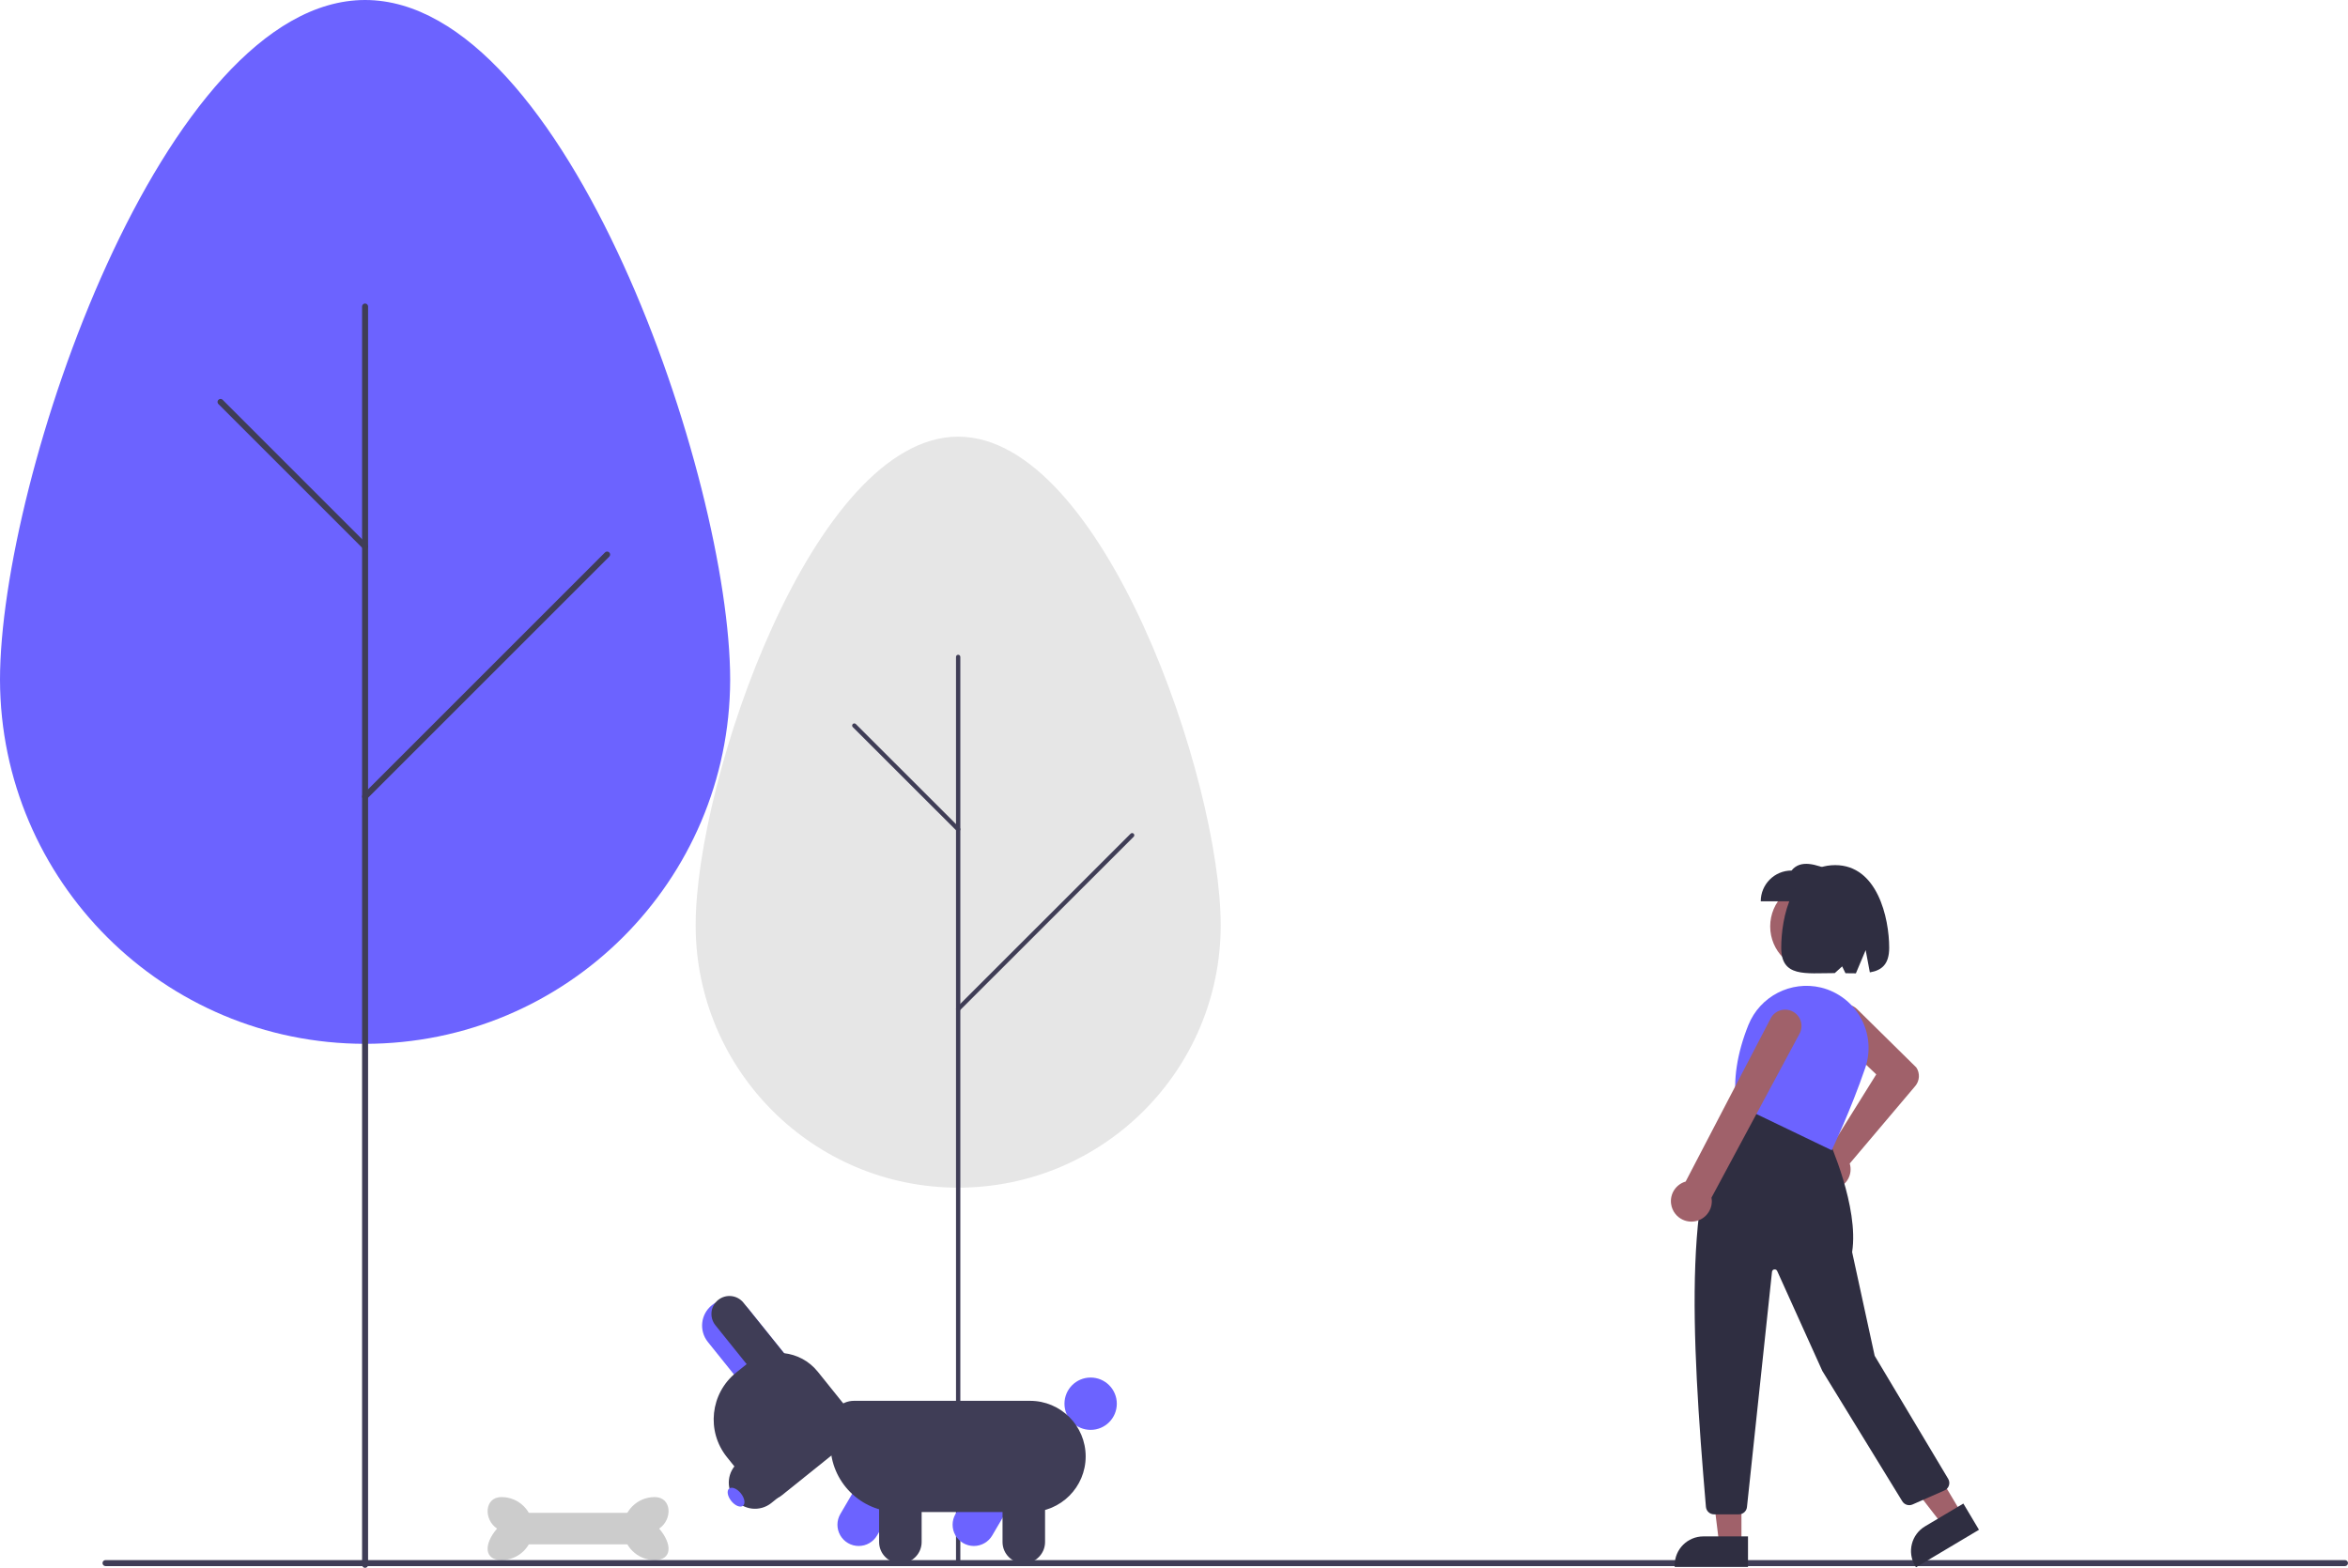
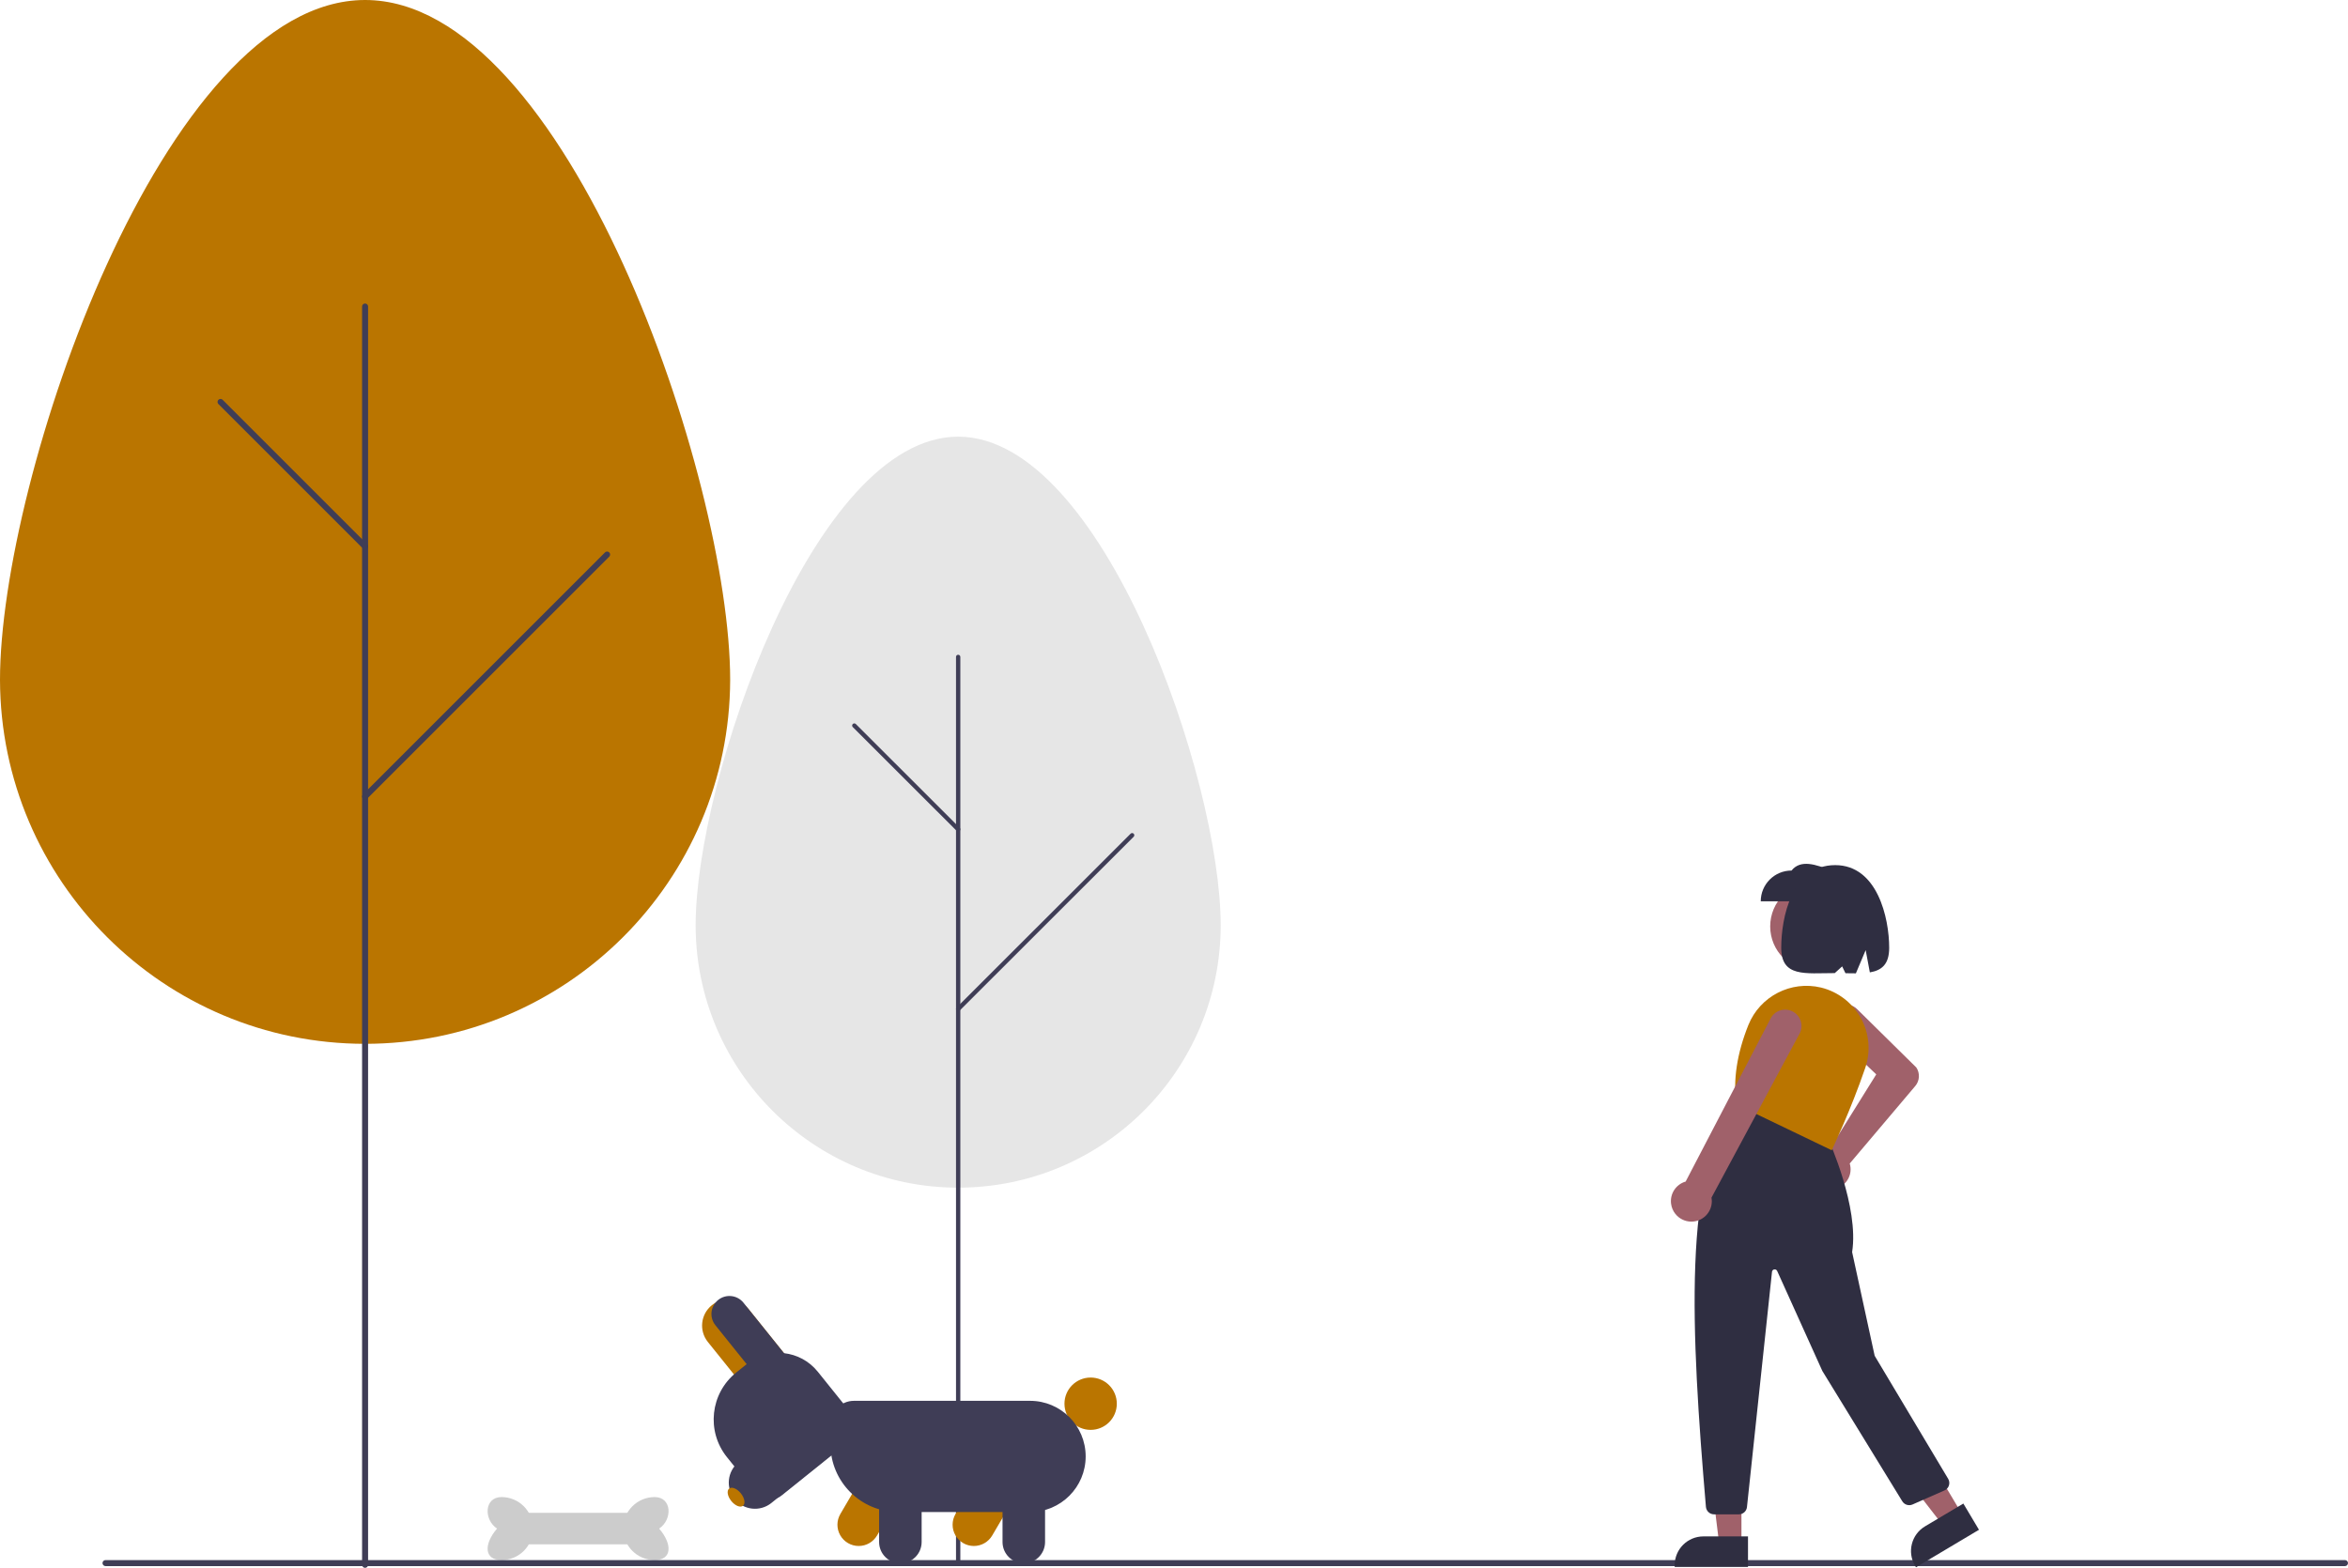
<svg xmlns="http://www.w3.org/2000/svg" data-name="Layer 1" width="782.145" height="522.418" viewBox="0 0 782.145 522.418">
-   <path d="M208.927,415.337c0-67.165,54.448-226.546,121.614-226.546s121.614,159.38,121.614,226.546a121.614,121.614,0,0,1-243.227,0Z" transform="translate(-208.9274 -188.791)" fill="#6c63ff" />
+   <path d="M208.927,415.337c0-67.165,54.448-226.546,121.614-226.546s121.614,159.38,121.614,226.546a121.614,121.614,0,0,1-243.227,0Z" transform="translate(-208.9274 -188.791)" fill="#ba7500" />
  <path d="M330.541,711.209a1,1,0,0,1-1-1V290.925a1,1,0,0,1,2,0V710.209A1,1,0,0,1,330.541,711.209Z" transform="translate(-208.9274 -188.791)" fill="#3f3d56" />
  <path d="M330.541,371.871a.997.997,0,0,1-.707-.293l-48.135-48.134a1,1,0,1,1,1.414-1.414l48.135,48.134a1,1,0,0,1-.707,1.707Z" transform="translate(-208.9274 -188.791)" fill="#3f3d56" />
  <path d="M330.541,455.201a1,1,0,0,1-.707-1.707l80.61-80.61a1,1,0,1,1,1.414,1.414l-80.61,80.61A.997.997,0,0,1,330.541,455.201Z" transform="translate(-208.9274 -188.791)" fill="#3f3d56" />
  <path d="M440.656,497.082c0-48.264,39.152-162.791,87.448-162.791s87.448,114.527,87.448,162.791a87.448,87.448,0,0,1-174.896,0Z" transform="translate(-208.9274 -188.791)" fill="#e6e6e6" />
  <path d="M528.104,709.69a.719.719,0,0,1-.719-.719V407.682a.719.719,0,0,1,1.438,0v301.289A.719.719,0,0,1,528.104,709.69Z" transform="translate(-208.9274 -188.791)" fill="#3f3d56" />
  <path d="M528.104,465.848a.717.717,0,0,1-.508-.211l-34.612-34.588a.719.719,0,0,1,1.017-1.016l34.612,34.588a.719.719,0,0,1-.508,1.227Z" transform="translate(-208.9274 -188.791)" fill="#3f3d56" />
  <path d="M528.104,525.727a.719.719,0,0,1-.508-1.227l57.964-57.925a.719.719,0,0,1,1.017,1.016l-57.964,57.925A.717.717,0,0,1,528.104,525.727Z" transform="translate(-208.9274 -188.791)" fill="#3f3d56" />
-   <path d="M533.324,703.928a7.082,7.082,0,0,1-6.101-10.663V693.264l9.915-16.928,12.226,7.161-9.915,16.928A7.089,7.089,0,0,1,533.324,703.928Z" transform="translate(-208.9274 -188.791)" fill="#6c63ff" />
-   <circle cx="363.304" cy="467.729" r="8.719" fill="#6c63ff" />
-   <path d="M494.962,703.928a7.082,7.082,0,0,1-6.101-10.664l9.915-16.928,12.225,7.161L501.087,700.425A7.09,7.09,0,0,1,494.962,703.928Z" transform="translate(-208.9274 -188.791)" fill="#6c63ff" />
+   <path d="M533.324,703.928a7.082,7.082,0,0,1-6.101-10.663V693.264l9.915-16.928,12.226,7.161-9.915,16.928A7.089,7.089,0,0,1,533.324,703.928Z" transform="translate(-208.9274 -188.791)" fill="#ba7500" />
+   <circle cx="363.304" cy="467.729" r="8.719" fill="#ba7500" />
+   <path d="M494.962,703.928a7.082,7.082,0,0,1-6.101-10.664l9.915-16.928,12.225,7.161L501.087,700.425A7.09,7.09,0,0,1,494.962,703.928Z" transform="translate(-208.9274 -188.791)" fill="#ba7500" />
  <path d="M552.047,692.613H508.115a22.576,22.576,0,0,1-22.55-22.55v-6.674a7.84,7.84,0,0,1,7.831-7.831h58.651a18.528,18.528,0,0,1,0,37.056Z" transform="translate(-208.9274 -188.791)" fill="#3f3d56" />
  <path d="M549.965,709.692a7.092,7.092,0,0,1-7.084-7.084V682.991h14.168v19.618A7.092,7.092,0,0,1,549.965,709.692Z" transform="translate(-208.9274 -188.791)" fill="#3f3d56" />
  <path d="M508.852,709.692a7.092,7.092,0,0,1-7.084-7.084V682.991h14.168v19.618A7.092,7.092,0,0,1,508.852,709.692Z" transform="translate(-208.9274 -188.791)" fill="#3f3d56" />
-   <path d="M472.623,642.837l-13.596,10.919-14.332-17.845a8.719,8.719,0,0,1,13.596-10.919Z" transform="translate(-208.9274 -188.791)" fill="#6c63ff" />
+   <path d="M472.623,642.837l-13.596,10.919-14.332-17.845a8.719,8.719,0,0,1,13.596-10.919Z" transform="translate(-208.9274 -188.791)" fill="#ba7500" />
  <path d="M491.85,668.984l-22.486,18.06a6.294,6.294,0,0,1-8.839-.965l-9.46-11.778a20.044,20.044,0,0,1,3.073-28.148l3.587-2.881a16.812,16.812,0,0,1,23.608,2.577l11.482,14.296A6.294,6.294,0,0,1,491.85,668.984Z" transform="translate(-208.9274 -188.791)" fill="#3f3d56" />
  <path d="M472.623,642.837l-9.347,7.507-16.038-19.969a5.994,5.994,0,0,1,9.347-7.507Z" transform="translate(-208.9274 -188.791)" fill="#3f3d56" />
  <path d="M490.48,669.842,465.838,689.634a8.719,8.719,0,0,1-10.919-13.596l24.642-19.792Z" transform="translate(-208.9274 -188.791)" fill="#3f3d56" />
-   <ellipse cx="454.118" cy="687.662" rx="2.044" ry="3.678" transform="translate(-539.4786 247.0851) rotate(-38.76955)" fill="#6c63ff" />
+   <ellipse cx="454.118" cy="687.662" rx="2.044" ry="3.678" transform="translate(-539.4786 247.0851) rotate(-38.76955)" fill="#ba7500" />
  <path d="M386.495,698.13a10.5,10.5,0,0,1-10.5,10.5c-5.799,0-6-5.25-1.5-10.5-4.5-3-4.299-10.5,1.5-10.5A10.5,10.5,0,0,1,386.495,698.13Z" transform="translate(-208.9274 -188.791)" fill="#ccc" />
  <path d="M416.495,698.13a10.5,10.5,0,0,0,10.5,10.5c5.799,0,6-5.25,1.5-10.5,4.5-3,4.299-10.5-1.5-10.5A10.5,10.5,0,0,0,416.495,698.13Z" transform="translate(-208.9274 -188.791)" fill="#ccc" />
  <rect x="171.568" y="504.089" width="42" height="10.5" fill="#ccc" />
  <path d="M990.073,710.63h-746a1,1,0,1,1,0-2h746a1,1,0,0,1,0,2Z" transform="translate(-208.9274 -188.791)" fill="#3f3d56" />
  <circle cx="604.471" cy="308.68" r="14.8" fill="#a0616a" />
  <path d="M812.442,580.44a6.63,6.63,0,0,1,5.015-8.527,6.308,6.308,0,0,1,.879-.108l15.59-25.021-14.24-13.538a5.684,5.684,0,1,1,7.906-8.167l19.662,19.387.04.048a5.149,5.149,0,0,1-.358,6.137L825.091,576.486a6.208,6.208,0,0,1,.163.63,6.63,6.63,0,0,1-5.95,7.904q-.282.025-.562.025A6.65,6.65,0,0,1,812.442,580.44Z" transform="translate(-208.9274 -188.791)" fill="#a0616a" />
  <polygon points="580.096 514.657 572.708 514.657 569.194 486.162 580.097 486.163 580.096 514.657" fill="#a0616a" />
  <path d="M791.208,710.911,766.785,710.91v-.603a9.573,9.573,0,0,1,9.573-9.573l14.85.001Z" transform="translate(-208.9274 -188.791)" fill="#2f2e41" />
  <polygon points="653.523 504.443 647.175 508.223 629.577 485.538 638.946 479.96 653.523 504.443" fill="#a0616a" />
  <path d="M847.161,711.023l-.308-.518a9.573,9.573,0,0,1,3.328-13.123l12.76-7.597,5.205,8.743Z" transform="translate(-208.9274 -188.791)" fill="#2f2e41" />
  <path d="M777.19,690.9c-4.949-58.273-7.893-112.408,10.198-134.491l.14-.171L817.973,568.416l.05.109c.103.224,10.228,22.496,7.866,37.477l7.51,34.545,24.486,41a2.712,2.712,0,0,1-1.236,3.873l-10.641,4.682a2.724,2.724,0,0,1-3.404-1.064l-26.636-43.434-15.045-33.314a.904.904,0,0,0-1.723.277L790.861,690.959a2.707,2.707,0,0,1-2.696,2.425h-8.272A2.73,2.73,0,0,1,777.19,690.9Z" transform="translate(-208.9274 -188.791)" fill="#2f2e41" />
-   <path d="M787.49,556.87l-.145-.069-.023-.159c-1.137-7.96.209-16.804,4.001-26.287a20.871,20.871,0,0,1,24.225-12.499h0a20.846,20.846,0,0,1,13.293,10.222,20.621,20.621,0,0,1,1.43,16.526c-4.781,13.98-10.982,27.06-11.045,27.191l-.13.273Z" transform="translate(-208.9274 -188.791)" fill="#6c63ff" />
+   <path d="M787.49,556.87l-.145-.069-.023-.159c-1.137-7.96.209-16.804,4.001-26.287a20.871,20.871,0,0,1,24.225-12.499h0a20.846,20.846,0,0,1,13.293,10.222,20.621,20.621,0,0,1,1.43,16.526c-4.781,13.98-10.982,27.06-11.045,27.191l-.13.273Z" transform="translate(-208.9274 -188.791)" fill="#ba7500" />
  <path d="M765.583,589.883a6.769,6.769,0,0,1,4.853-7.383l28.47-54.658a5.455,5.455,0,1,1,9.283,5.731L779.046,587.85a6.569,6.569,0,0,1,.108,1,6.813,6.813,0,0,1-6.905,6.997h0a6.82,6.82,0,0,1-5.229-2.561A6.736,6.736,0,0,1,765.583,589.883Z" transform="translate(-208.9274 -188.791)" fill="#a0616a" />
  <path d="M795.454,489.111h23.5v-10.244c-5.158-2.049-10.206-3.792-13.257,0a10.244,10.244,0,0,0-10.244,10.244Z" transform="translate(-208.9274 -188.791)" fill="#2f2e41" />
  <path d="M820.256,477.059c14.049,0,17.981,17.61,17.981,27.545,0,5.54-2.506,7.522-6.443,8.193l-1.391-7.416-3.257,7.735c-1.106.006-2.268-.016-3.472-.038L822.57,510.803l-2.462,2.233c-9.862.015-17.833,1.452-17.833-8.433C802.275,494.669,805.723,477.059,820.256,477.059Z" transform="translate(-208.9274 -188.791)" fill="#2f2e41" />
</svg>
